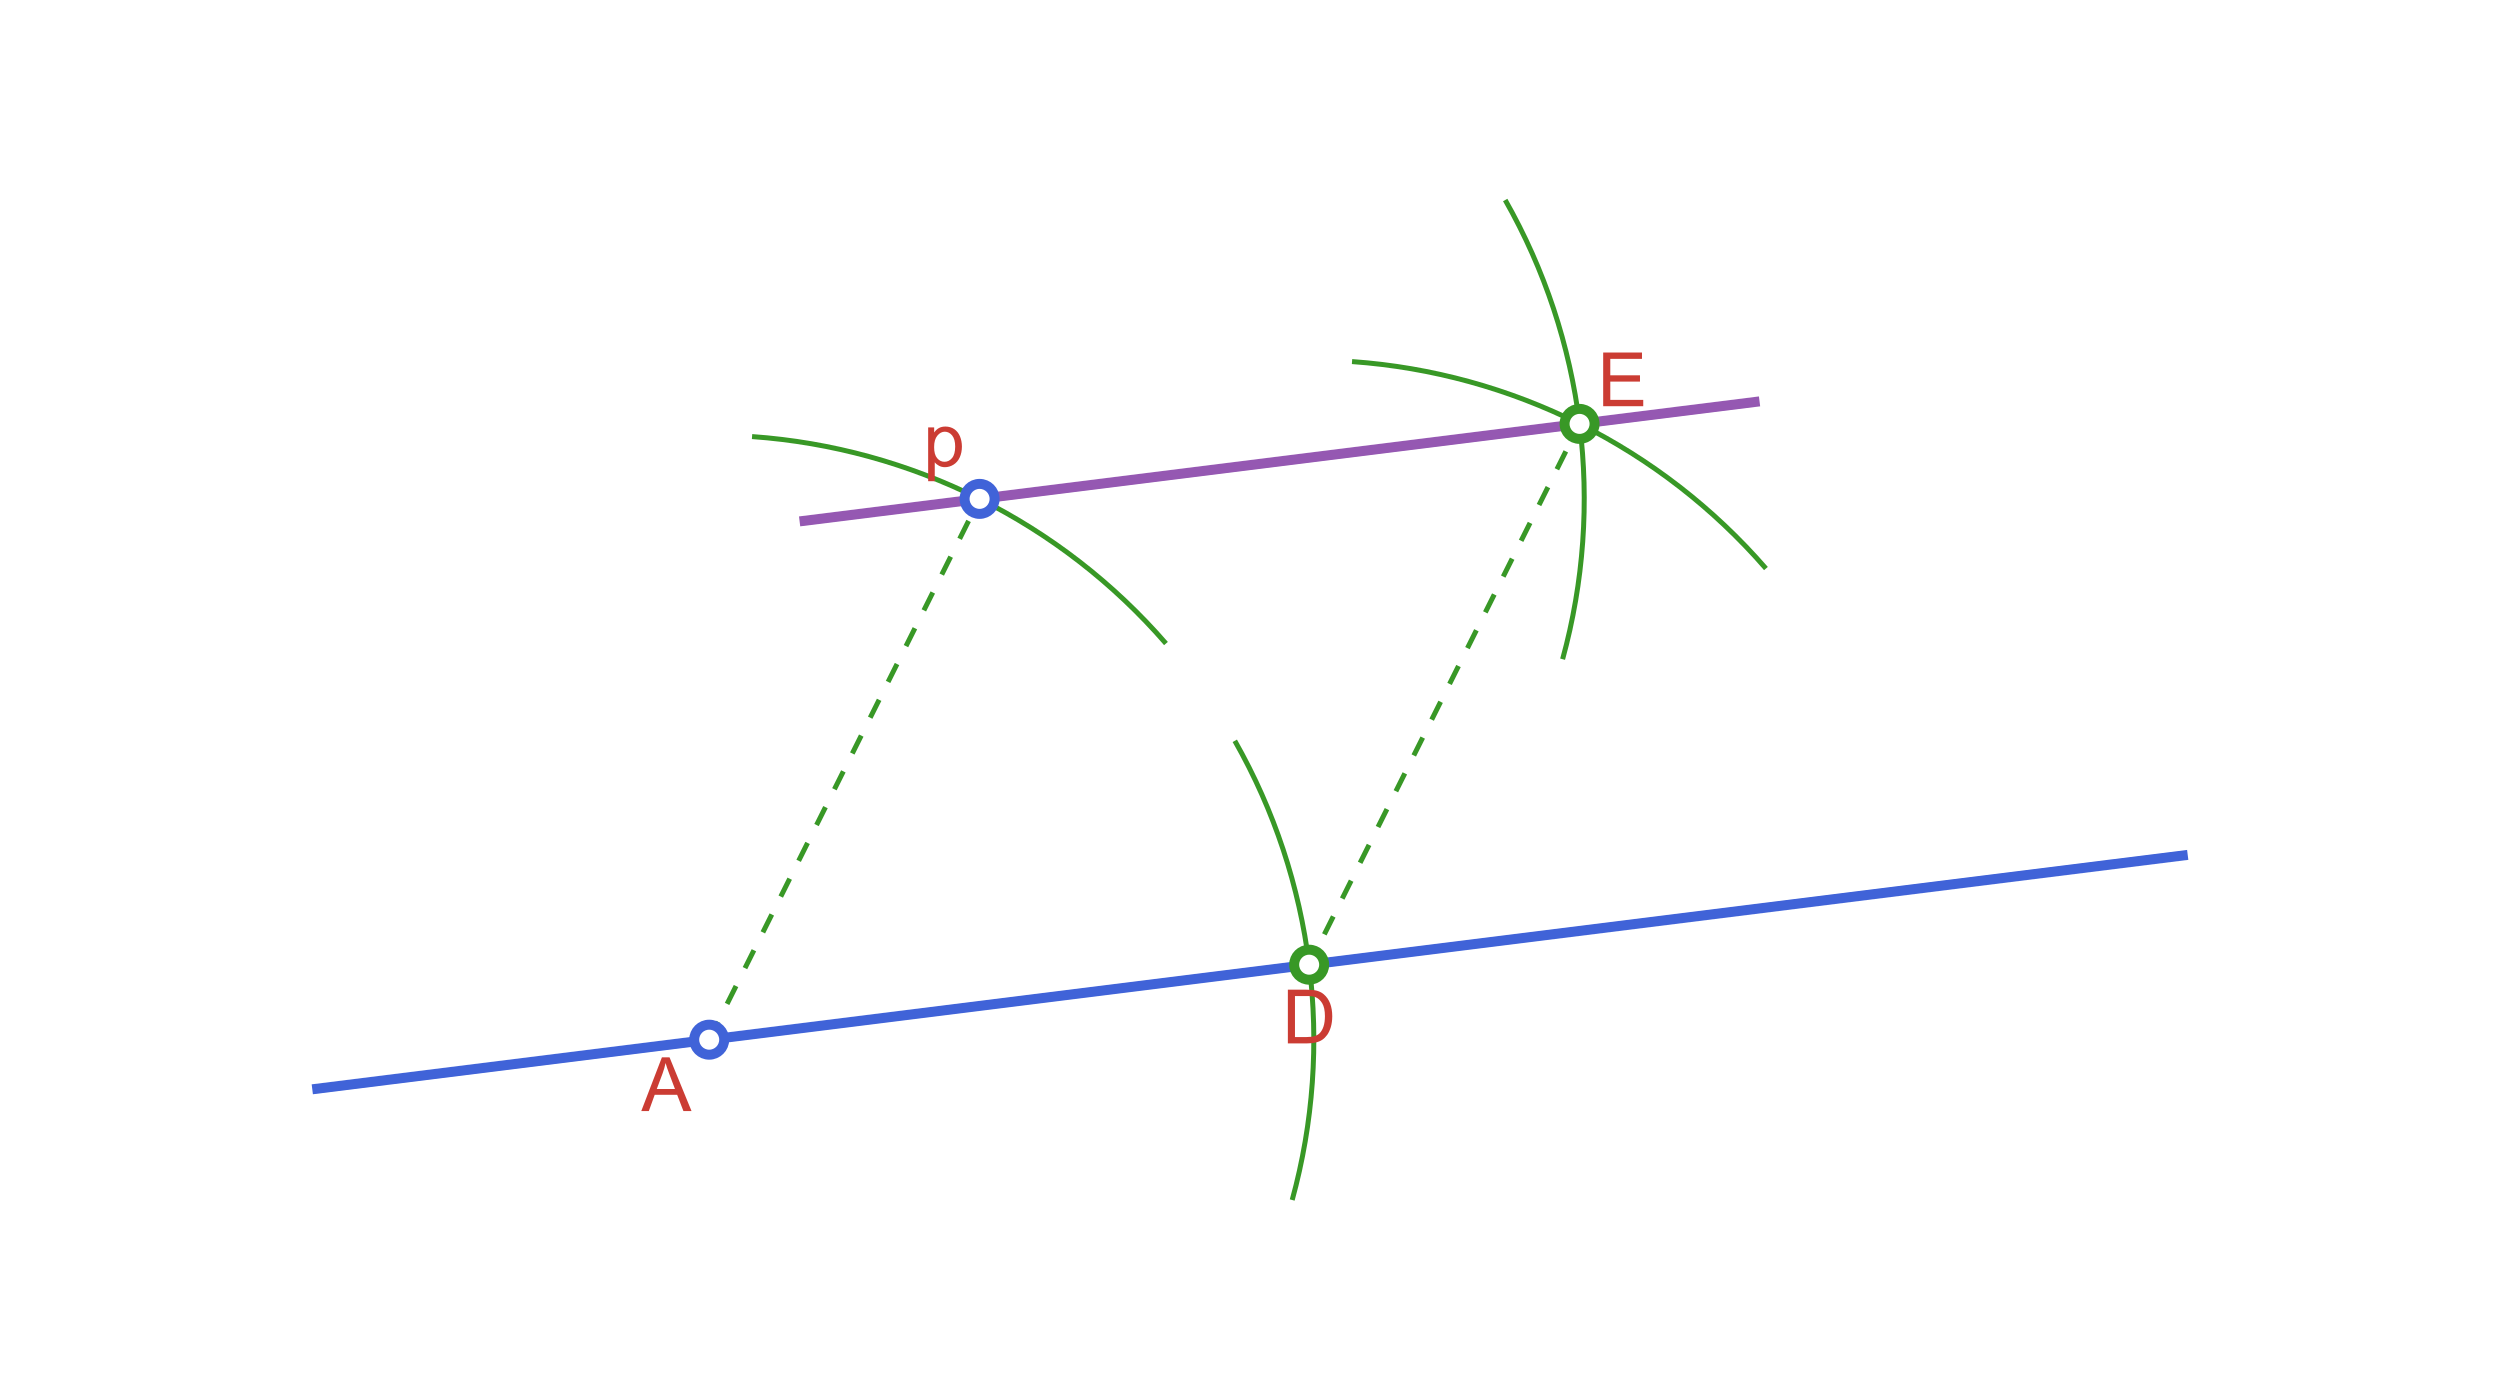
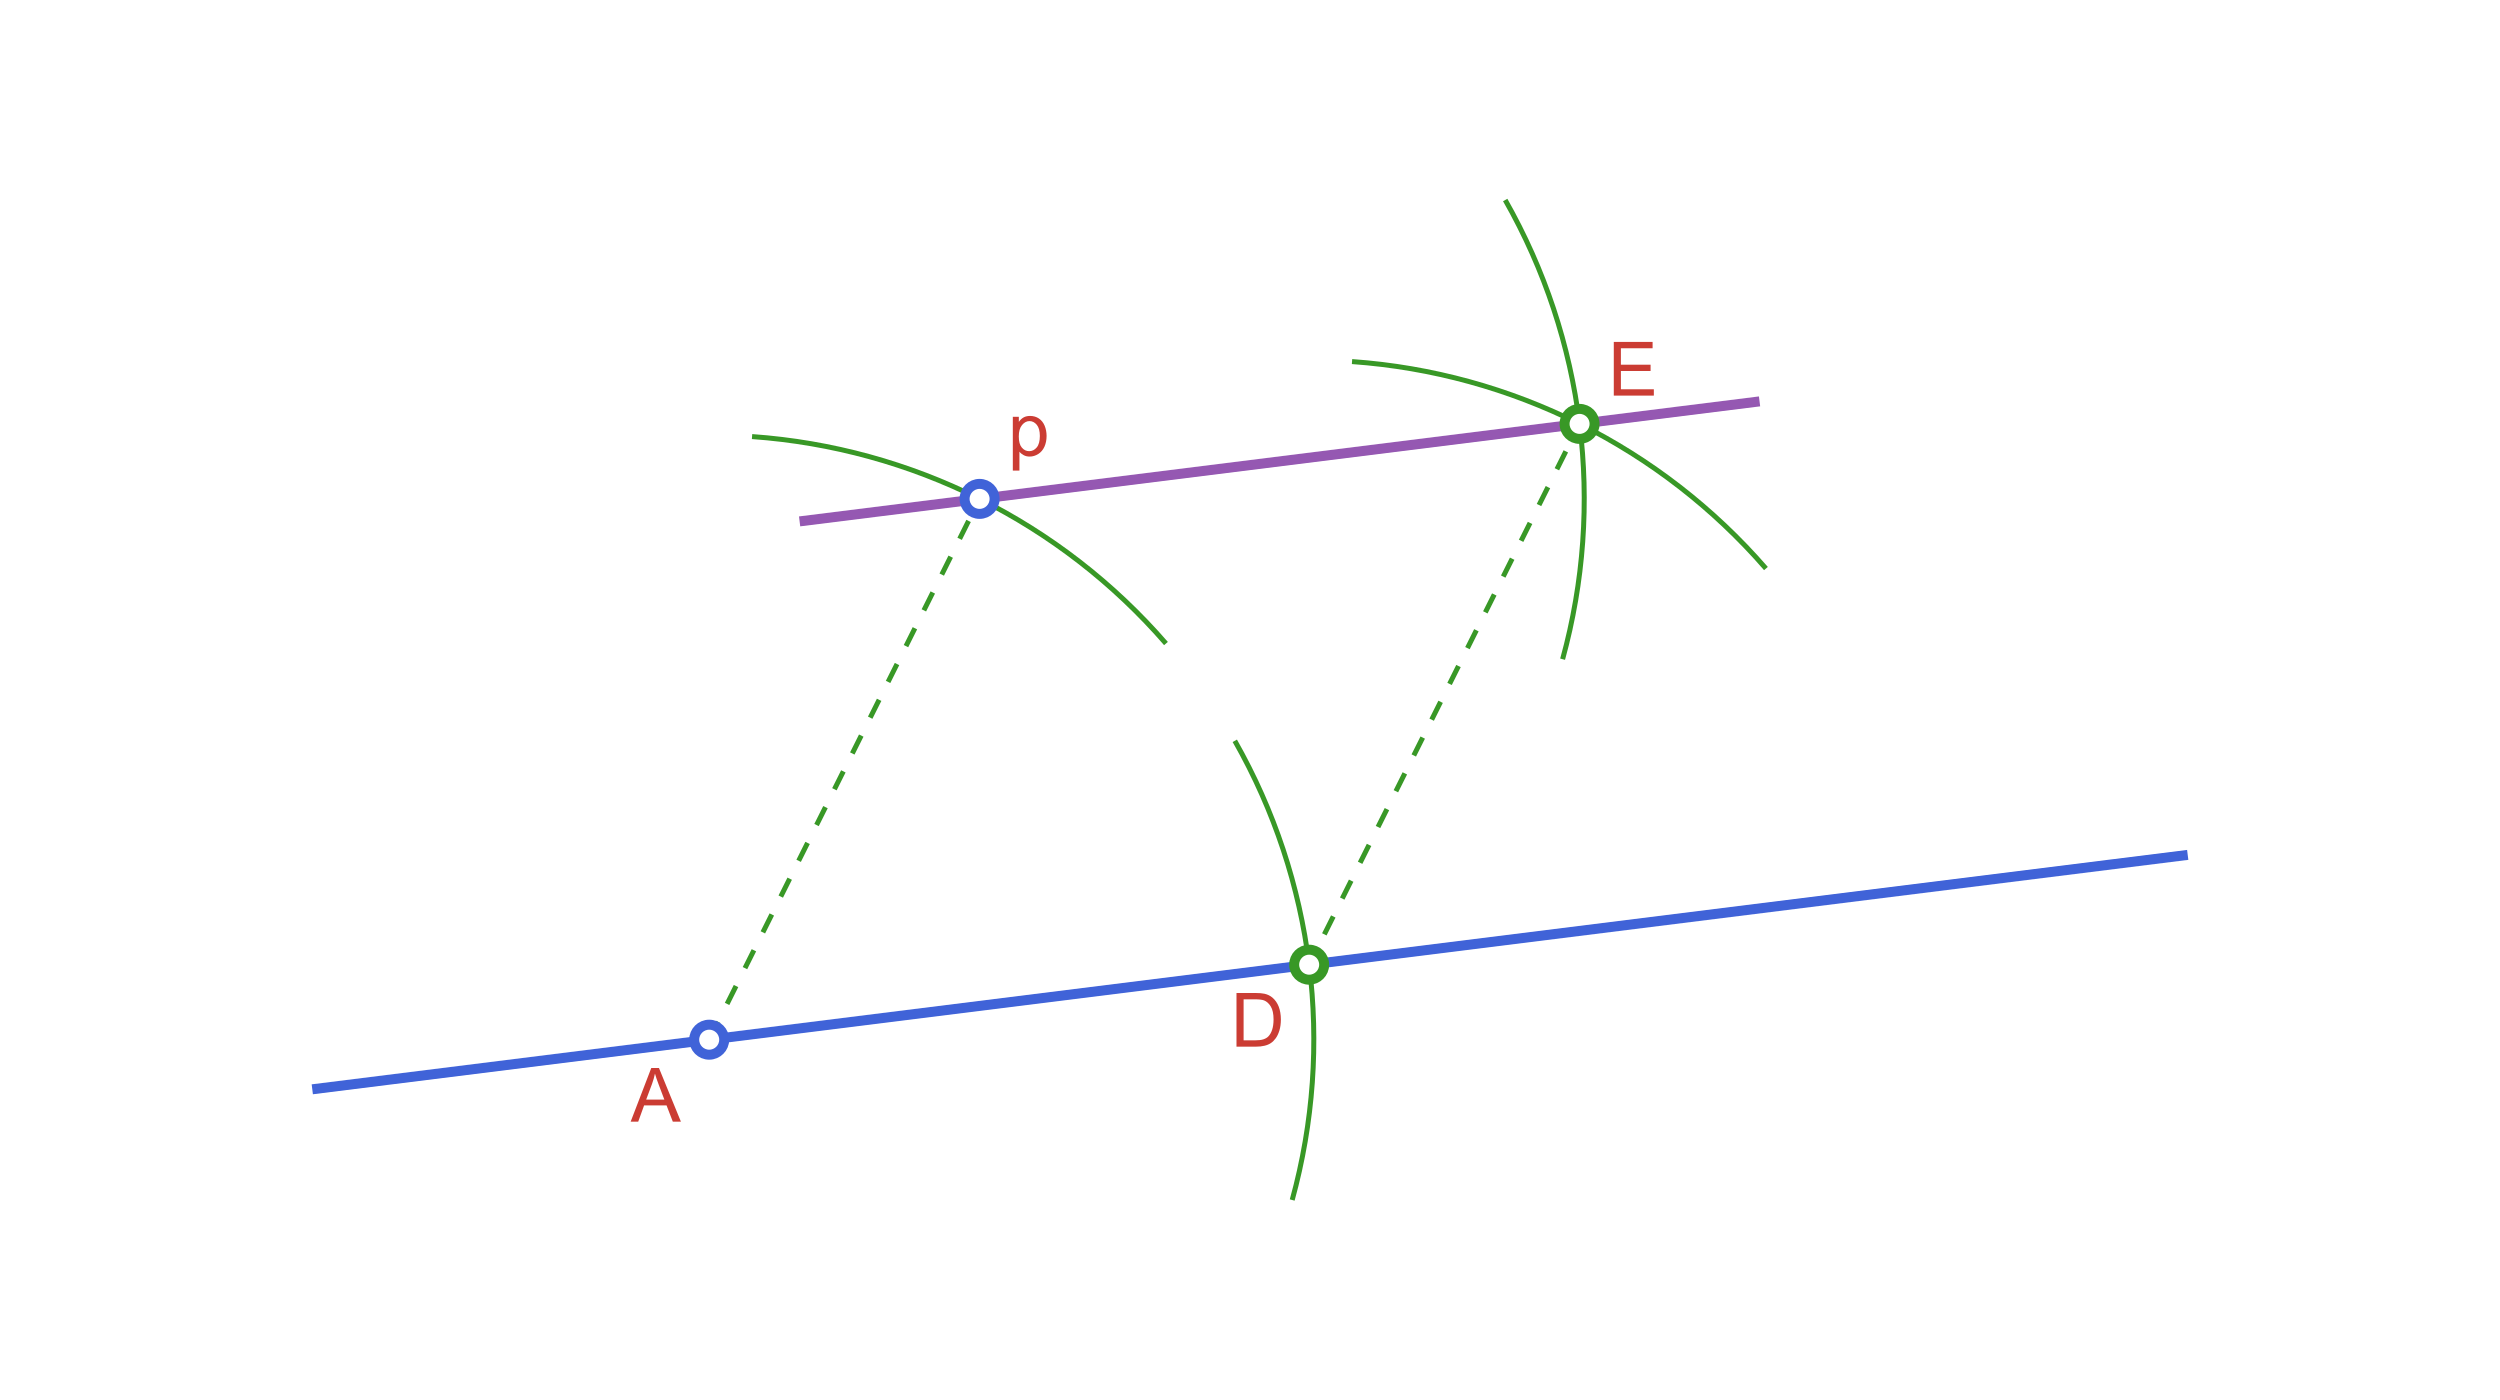
<svg xmlns="http://www.w3.org/2000/svg" xmlns:xlink="http://www.w3.org/1999/xlink" width="500" height="280" viewBox="0 0 500 280">
  <defs>
    <g>
      <g id="glyph-0-0">
        <path d="M -0.023 0 L 4.102 -10.738 L 5.633 -10.738 L 10.027 0 L 8.406 0 L 7.156 -3.25 L 2.664 -3.25 L 1.488 0 Z M 3.078 -4.41 L 6.715 -4.41 L 5.594 -7.383 C 5.25 -8.285 4.996 -9.027 4.836 -9.609 C 4.695 -8.922 4.504 -8.238 4.254 -7.559 Z M 3.078 -4.41 " />
      </g>
      <g id="glyph-0-1">
        <path d="M 1.156 0 L 1.156 -10.738 L 4.855 -10.738 C 5.688 -10.734 6.324 -10.684 6.766 -10.582 C 7.379 -10.441 7.906 -10.184 8.344 -9.812 C 8.906 -9.332 9.328 -8.723 9.613 -7.98 C 9.891 -7.234 10.031 -6.383 10.035 -5.426 C 10.031 -4.609 9.934 -3.887 9.746 -3.258 C 9.551 -2.625 9.309 -2.102 9.016 -1.695 C 8.715 -1.281 8.391 -0.957 8.039 -0.723 C 7.684 -0.48 7.254 -0.301 6.758 -0.184 C 6.254 -0.059 5.68 0 5.031 0 Z M 2.578 -1.266 L 4.871 -1.266 C 5.574 -1.266 6.129 -1.332 6.535 -1.465 C 6.934 -1.598 7.258 -1.781 7.5 -2.023 C 7.836 -2.355 8.098 -2.809 8.285 -3.379 C 8.473 -3.945 8.566 -4.637 8.57 -5.449 C 8.566 -6.57 8.383 -7.43 8.016 -8.035 C 7.648 -8.637 7.199 -9.043 6.672 -9.25 C 6.289 -9.395 5.676 -9.469 4.836 -9.469 L 2.578 -9.469 Z M 2.578 -1.266 " />
      </g>
      <g id="glyph-0-2">
        <path d="M 1.188 0 L 1.188 -10.738 L 8.949 -10.738 L 8.949 -9.469 L 2.609 -9.469 L 2.609 -6.18 L 8.547 -6.18 L 8.547 -4.922 L 2.609 -4.922 L 2.609 -1.266 L 9.199 -1.266 L 9.199 0 Z M 1.188 0 " />
      </g>
      <g id="glyph-0-3">
        <path d="M 0.988 2.98 L 0.988 -7.777 L 2.191 -7.777 L 2.191 -6.766 C 2.473 -7.16 2.789 -7.457 3.148 -7.656 C 3.5 -7.852 3.934 -7.949 4.445 -7.953 C 5.105 -7.949 5.691 -7.781 6.203 -7.441 C 6.707 -7.098 7.09 -6.613 7.352 -5.996 C 7.609 -5.371 7.738 -4.691 7.742 -3.949 C 7.738 -3.152 7.598 -2.434 7.312 -1.797 C 7.023 -1.16 6.605 -0.672 6.066 -0.332 C 5.52 0.008 4.949 0.176 4.352 0.176 C 3.91 0.176 3.516 0.086 3.168 -0.102 C 2.816 -0.285 2.531 -0.52 2.309 -0.805 L 2.309 2.98 Z M 2.184 -3.844 C 2.18 -2.844 2.383 -2.102 2.789 -1.625 C 3.195 -1.141 3.684 -0.902 4.262 -0.906 C 4.844 -0.902 5.348 -1.148 5.766 -1.648 C 6.184 -2.141 6.391 -2.91 6.395 -3.953 C 6.391 -4.941 6.188 -5.684 5.781 -6.18 C 5.371 -6.672 4.883 -6.918 4.32 -6.922 C 3.758 -6.918 3.262 -6.656 2.832 -6.133 C 2.395 -5.605 2.18 -4.844 2.184 -3.844 Z M 2.184 -3.844 " />
      </g>
    </g>
  </defs>
  <path fill="none" stroke-width="1" stroke-linecap="butt" stroke-linejoin="miter" stroke="rgb(22%, 59.6%, 14.9%)" stroke-opacity="1" stroke-miterlimit="10" d="M 150.41 87.316 C 182.402 89.59 212.18 104.477 233.195 128.707 " />
  <path fill="none" stroke-width="1" stroke-linecap="butt" stroke-linejoin="miter" stroke="rgb(22%, 59.6%, 14.9%)" stroke-opacity="1" stroke-miterlimit="10" d="M 246.957 148.16 C 262.812 176.039 266.941 209.074 258.438 240 " />
  <path fill="none" stroke-width="1" stroke-linecap="butt" stroke-linejoin="miter" stroke="rgb(22%, 59.6%, 14.9%)" stroke-opacity="1" stroke-miterlimit="10" d="M 270.406 72.316 C 302.398 74.59 332.176 89.477 353.188 113.707 " />
  <path fill="none" stroke-width="1" stroke-linecap="butt" stroke-linejoin="miter" stroke="rgb(22%, 59.6%, 14.9%)" stroke-opacity="1" stroke-miterlimit="10" d="M 301.039 40 C 316.895 67.879 321.023 100.914 312.52 131.84 " />
  <path fill="none" stroke-width="1" stroke-linecap="butt" stroke-linejoin="miter" stroke="rgb(22%, 59.6%, 14.9%)" stroke-opacity="1" stroke-dasharray="4 4" stroke-miterlimit="10" d="M 141.84 207.938 L 195.918 99.777 L 315.914 84.777 L 261.832 192.938 L 141.84 207.938 " />
  <path fill="none" stroke-width="2" stroke-linecap="butt" stroke-linejoin="miter" stroke="rgb(25.1%, 38.8%, 84.7%)" stroke-opacity="1" stroke-miterlimit="10" d="M 62.457 217.859 L 437.543 170.977 " />
  <path fill="none" stroke-width="2" stroke-linecap="butt" stroke-linejoin="miter" stroke="rgb(58.4%, 34.5%, 69.8%)" stroke-opacity="1" stroke-miterlimit="10" d="M 159.922 104.277 L 351.91 80.277 " />
  <g fill="rgb(79.6%, 23.5%, 20%)" fill-opacity="1">
-     <use xlink:href="#glyph-0-0" x="128.277" y="222.211" />
+     <use xlink:href="#glyph-0-0" x="126.155" y="224.332" />
  </g>
  <g fill="rgb(79.6%, 23.5%, 20%)" fill-opacity="1">
-     <use xlink:href="#glyph-0-1" x="256.417" y="208.676" />
+     <use xlink:href="#glyph-0-1" x="246.142" y="209.333" />
  </g>
  <g fill="rgb(79.6%, 23.5%, 20%)" fill-opacity="1">
-     <use xlink:href="#glyph-0-2" x="319.449" y="81.242" />
+     <use xlink:href="#glyph-0-2" x="321.57" y="79.121" />
  </g>
  <g fill="rgb(79.6%, 23.5%, 20%)" fill-opacity="1">
-     <use xlink:href="#glyph-0-3" x="184.642" y="93.261" />
+     <use xlink:href="#glyph-0-3" x="201.576" y="91.139" />
  </g>
  <path fill-rule="nonzero" fill="rgb(100%, 100%, 100%)" fill-opacity="1" stroke-width="2" stroke-linecap="butt" stroke-linejoin="miter" stroke="rgb(25.1%, 38.8%, 84.7%)" stroke-opacity="1" stroke-miterlimit="10" d="M 144.84 207.938 C 144.84 209.594 143.496 210.938 141.84 210.938 C 140.184 210.938 138.84 209.594 138.84 207.938 C 138.84 206.281 140.184 204.938 141.84 204.938 C 143.496 204.938 144.84 206.281 144.84 207.938 Z M 198.918 99.777 C 198.918 101.434 197.578 102.777 195.918 102.777 C 194.262 102.777 192.918 101.434 192.918 99.777 C 192.918 98.121 194.262 96.777 195.918 96.777 C 197.578 96.777 198.918 98.121 198.918 99.777 Z M 198.918 99.777 " />
  <path fill-rule="nonzero" fill="rgb(100%, 100%, 100%)" fill-opacity="1" stroke-width="2" stroke-linecap="butt" stroke-linejoin="miter" stroke="rgb(22%, 59.6%, 14.9%)" stroke-opacity="1" stroke-miterlimit="10" d="M 264.832 192.938 C 264.832 194.594 263.488 195.938 261.832 195.938 C 260.176 195.938 258.832 194.594 258.832 192.938 C 258.832 191.281 260.176 189.938 261.832 189.938 C 263.488 189.938 264.832 191.281 264.832 192.938 Z M 318.914 84.777 C 318.914 86.434 317.57 87.777 315.914 87.777 C 314.258 87.777 312.914 86.434 312.914 84.777 C 312.914 83.121 314.258 81.777 315.914 81.777 C 317.57 81.777 318.914 83.121 318.914 84.777 Z M 318.914 84.777 " />
</svg>
